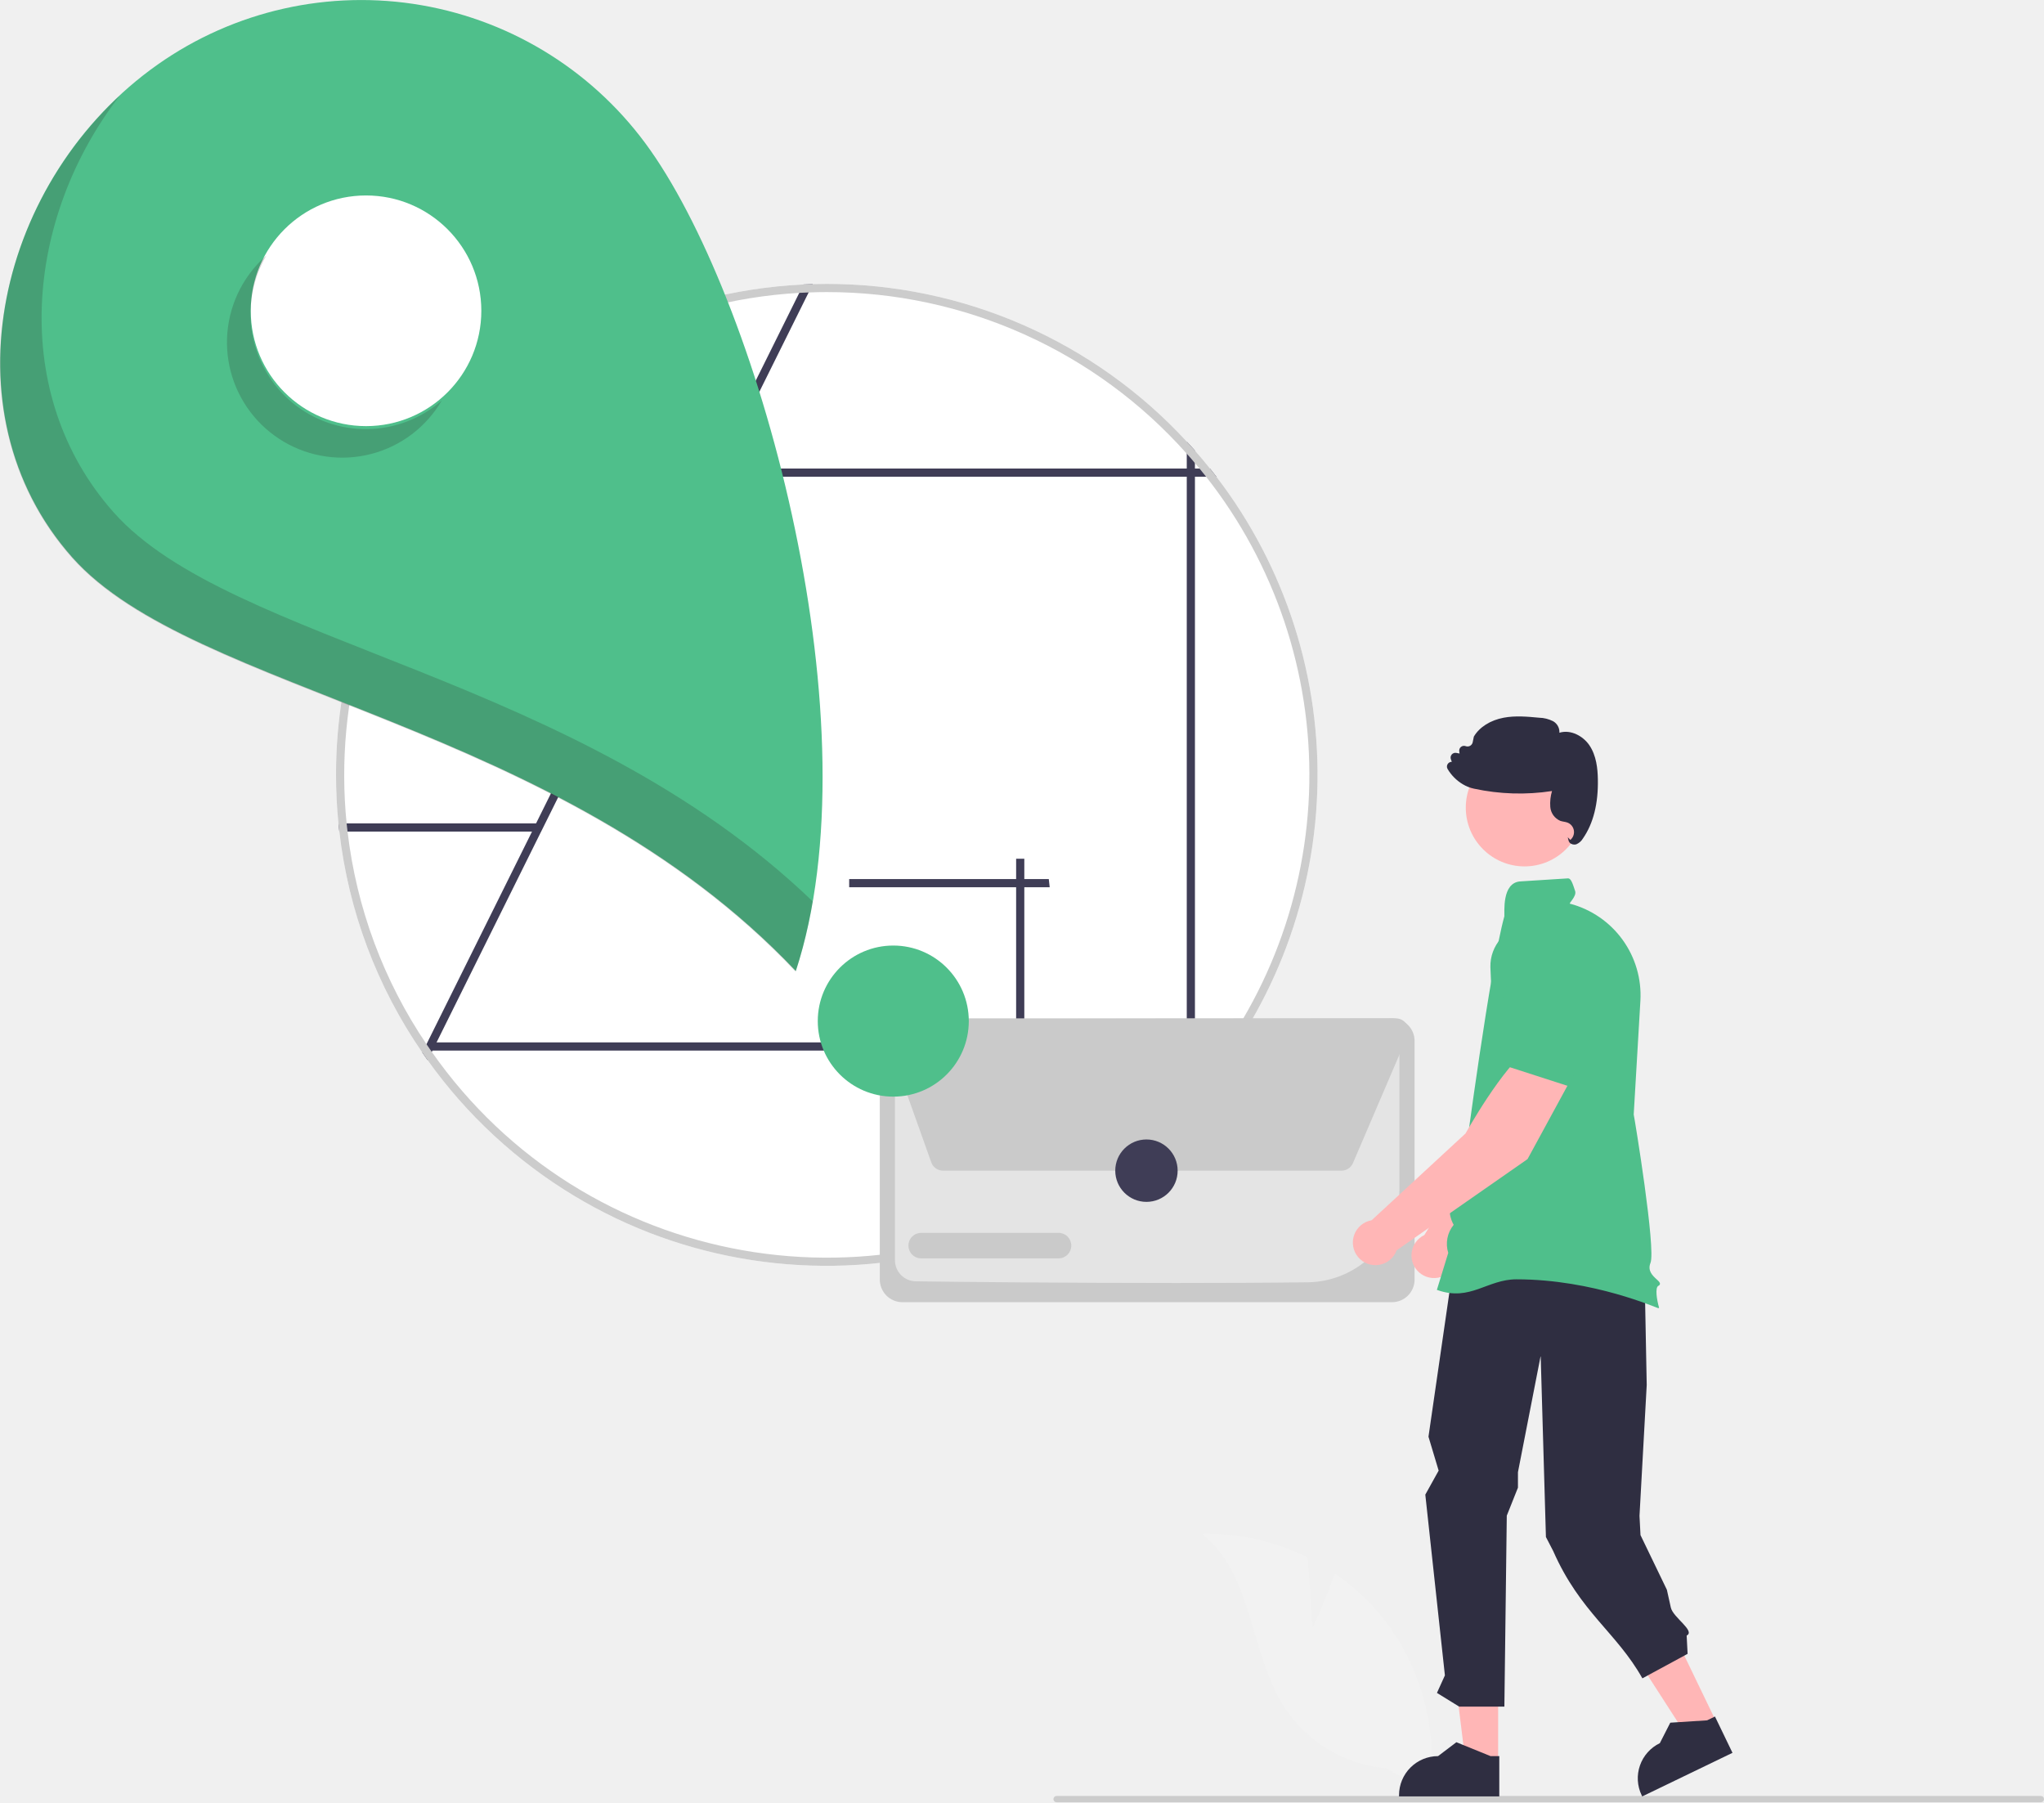
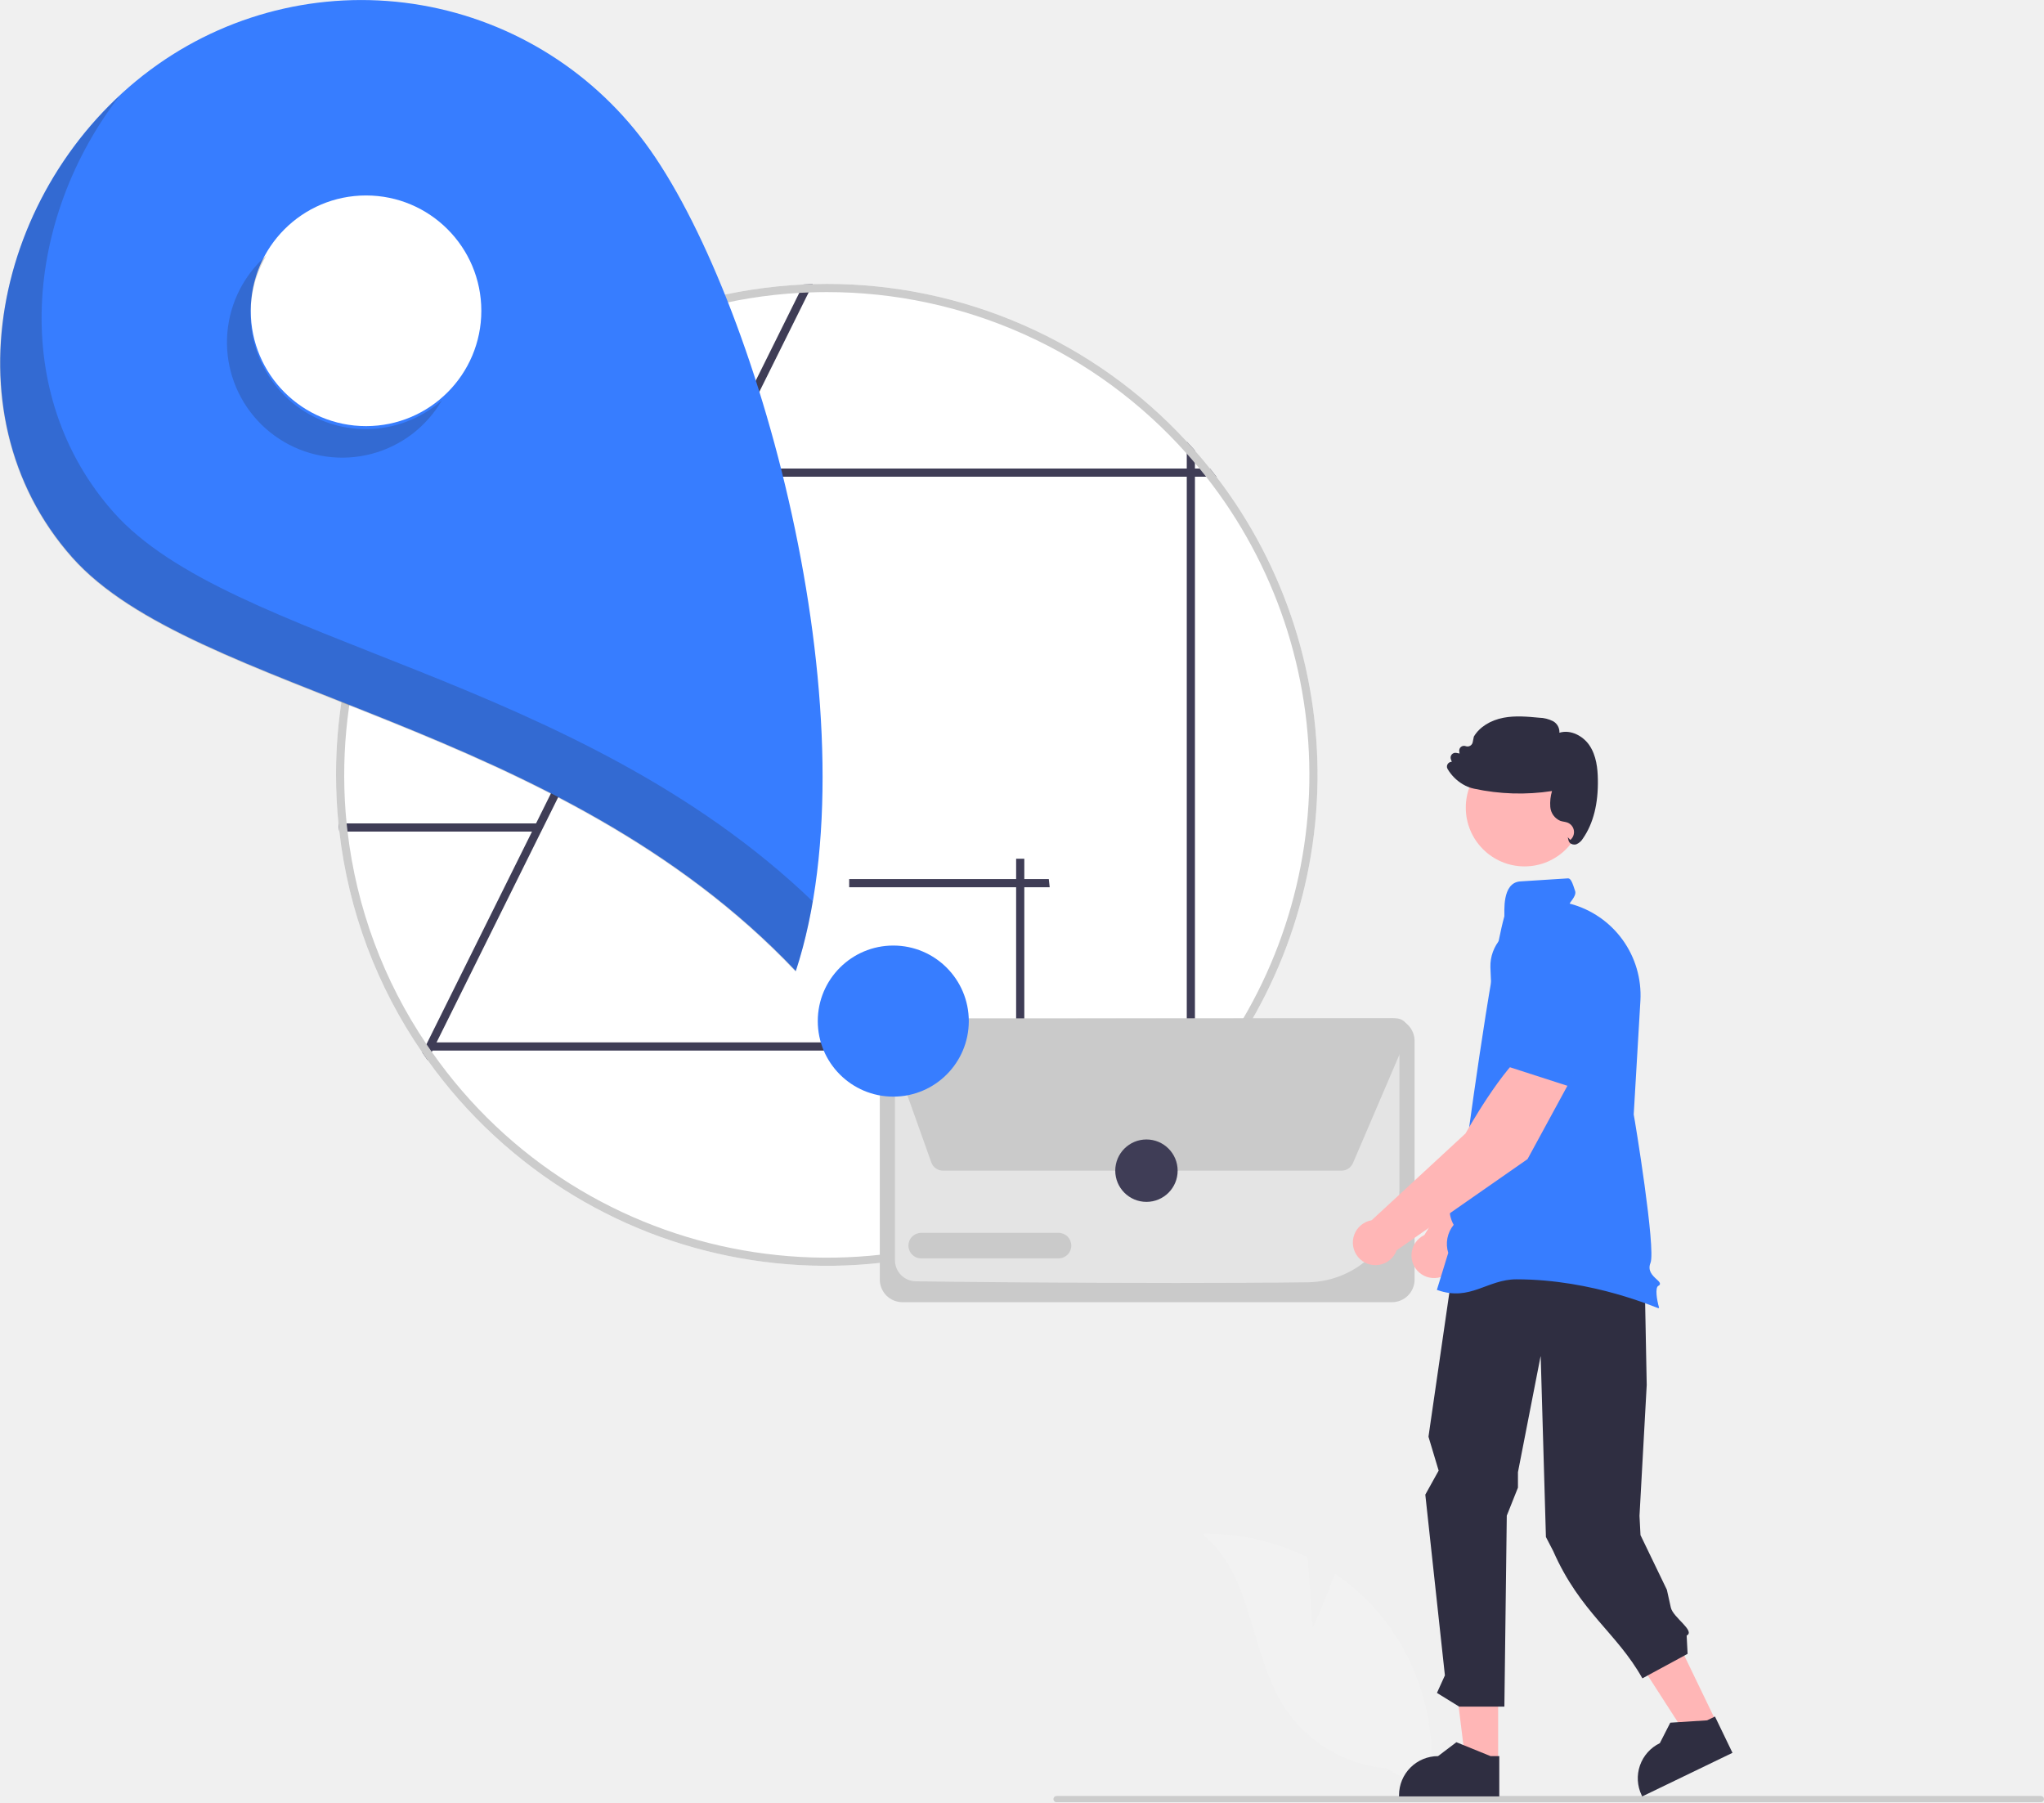
<svg xmlns="http://www.w3.org/2000/svg" width="414" height="365" viewBox="0 0 414 365" fill="none">
-   <g clip-path="url(#clip0_3534_358)">
-     <path d="M265.875 329.575L264.859 315.443C258.205 312.115 250.84 310.463 243.402 310.63C253.866 318.72 253.028 334.889 260.274 345.955C262.56 349.389 265.59 352.264 269.139 354.368C272.687 356.471 276.663 357.749 280.773 358.107L289.48 363.118C290.477 356.532 290.034 349.809 288.182 343.411C286.33 337.013 283.114 331.093 278.755 326.058C276.281 323.257 273.465 320.78 270.373 318.684C268.469 324.15 265.875 329.575 265.875 329.575Z" fill="#F2F2F2" />
-     <path d="M214.006 365H413.361C413.53 365 413.693 364.933 413.812 364.813C413.932 364.693 413.999 364.531 413.999 364.361C413.999 364.192 413.932 364.03 413.812 363.91C413.693 363.79 413.53 363.723 413.361 363.723H214.006C213.836 363.723 213.674 363.79 213.554 363.91C213.434 364.03 213.367 364.192 213.367 364.361C213.367 364.531 213.434 364.693 213.554 364.813C213.674 364.933 213.836 365 214.006 365Z" fill="#CCCCCC" />
-     <path d="M87.079 212.492V212.766H87.27C87.201 212.678 87.137 212.587 87.079 212.492ZM88.546 96.548C75.238 113.859 68.035 135.09 68.061 156.927C68.064 160.253 68.227 163.531 68.549 166.763C68.599 167.318 68.657 167.873 68.732 168.42C70.581 184.49 76.352 199.859 85.539 213.171C85.895 213.693 86.259 214.207 86.624 214.721C90.578 220.267 95.093 225.391 100.096 230.012C140.375 267.217 203.179 264.714 240.372 224.424C240.944 223.819 241.491 223.206 242.029 222.592C257.253 205.346 266.01 183.344 266.804 160.351C267.597 137.357 260.376 114.803 246.378 96.548C245.955 95.993 245.525 95.438 245.077 94.891C244.097 93.656 243.081 92.447 242.029 91.262C241.491 90.649 240.944 90.036 240.372 89.431C231.086 79.356 219.812 71.317 207.263 65.82C194.714 60.324 181.161 57.49 167.462 57.497C166.509 57.497 165.565 57.514 164.62 57.538C163.991 57.555 163.361 57.58 162.732 57.613C148.631 58.283 134.835 61.954 122.266 68.383C109.697 74.811 98.644 83.849 89.846 94.891C89.398 95.438 88.968 95.993 88.546 96.548ZM87.27 212.766C87.201 212.678 87.137 212.587 87.079 212.492V212.766H87.27Z" fill="white" />
-     <path d="M86.384 211.473L86.665 210.902L107.755 168.42V168.412L108.575 166.763V166.755L143.415 96.549V96.54L144.235 94.892L144.243 94.883L161.887 59.312L162.732 57.614C163.362 57.581 163.991 57.556 164.621 57.539L163.784 59.229L146.091 94.883V94.892L145.271 96.54V96.549L109.519 168.586L109.511 168.594L88.422 211.109L87.593 212.766L87.461 213.039L86.624 214.721C86.259 214.208 85.895 213.694 85.539 213.172L86.384 211.473Z" fill="#3F3D56" />
-     <path d="M109.163 166.763V168.42H68.731C68.656 167.873 68.599 167.318 68.549 166.763H109.163Z" fill="#3F3D56" />
-     <path d="M171.996 179.689V178.032H212.428C212.502 178.579 212.56 179.134 212.61 179.689H171.996Z" fill="#3F3D56" />
-     <path d="M205.812 173.916H207.469V214.359C206.922 214.434 206.367 214.492 205.812 214.542V173.916Z" fill="#3F3D56" />
-     <path d="M246.377 96.549C245.955 95.994 245.524 95.439 245.077 94.892H242.028V91.263C241.49 90.65 240.943 90.037 240.372 89.432V94.892H89.845C89.398 95.439 88.968 95.994 88.545 96.549H240.372V224.425C240.943 223.82 241.49 223.207 242.029 222.593V96.549H246.377Z" fill="#3F3D56" />
-     <path d="M241.199 211.107H87.076V212.765H241.199V211.107Z" fill="#3F3D56" />
-     <path d="M87.079 212.492V212.766H87.27C87.201 212.678 87.137 212.587 87.079 212.492ZM88.546 96.548C75.238 113.859 68.035 135.09 68.061 156.927C68.064 160.253 68.227 163.531 68.549 166.763C68.599 167.318 68.657 167.873 68.732 168.42C70.581 184.49 76.352 199.859 85.539 213.171C85.895 213.693 86.259 214.207 86.624 214.721C90.578 220.267 95.093 225.391 100.096 230.012C140.375 267.217 203.179 264.714 240.372 224.424C240.944 223.819 241.491 223.206 242.029 222.592C257.253 205.346 266.01 183.344 266.804 160.351C267.597 137.357 260.376 114.803 246.378 96.548C245.955 95.993 245.525 95.438 245.077 94.891C244.097 93.656 243.081 92.447 242.029 91.262C241.491 90.649 240.944 90.036 240.372 89.431C231.086 79.356 219.812 71.317 207.263 65.82C194.714 60.324 181.161 57.49 167.462 57.497C166.509 57.497 165.565 57.514 164.62 57.538C163.991 57.555 163.361 57.58 162.732 57.613C148.631 58.283 134.835 61.954 122.266 68.383C109.697 74.811 98.644 83.849 89.846 94.891C89.398 95.438 88.968 95.993 88.546 96.548ZM70.396 168.42C70.322 167.873 70.264 167.318 70.206 166.762C67.681 141.596 75.002 116.43 90.633 96.548C91.072 95.993 91.511 95.438 91.966 94.891C100.527 84.446 111.161 75.891 123.197 69.767C135.232 63.642 148.406 60.083 161.887 59.312C162.516 59.279 163.146 59.245 163.784 59.229C165.001 59.179 166.227 59.154 167.462 59.154C181.237 59.146 194.857 62.059 207.425 67.7C219.992 73.342 231.222 81.584 240.372 91.883C240.944 92.513 241.499 93.143 242.029 93.789C242.352 94.154 242.658 94.518 242.957 94.891C243.412 95.438 243.851 95.993 244.29 96.548C258.218 114.236 265.602 136.198 265.19 158.71C264.777 181.222 256.595 202.899 242.029 220.065C241.499 220.712 240.944 221.341 240.372 221.971C235.329 227.639 229.642 232.7 223.427 237.051C179.252 267.977 118.378 257.227 87.46 213.039C87.394 212.948 87.328 212.857 87.27 212.766C87.201 212.678 87.137 212.587 87.079 212.492C86.839 212.152 86.607 211.813 86.384 211.473C77.683 198.611 72.2 183.845 70.396 168.42ZM87.27 212.766C87.201 212.678 87.137 212.587 87.079 212.492V212.766H87.27Z" fill="#CCCCCC" />
-     <path d="M281.943 263.723H182.773C181.56 263.721 180.398 263.239 179.54 262.381C178.683 261.523 178.201 260.361 178.199 259.148V210.812C178.201 209.599 178.683 208.436 179.54 207.579C180.398 206.721 181.56 206.239 182.773 206.237H281.943C283.156 206.239 284.318 206.721 285.176 207.579C286.033 208.436 286.515 209.599 286.517 210.812V259.148C286.515 260.361 286.033 261.523 285.176 262.381C284.318 263.239 283.156 263.721 281.943 263.723Z" fill="#CACACA" />
-     <path d="M238.26 259.834C216.541 259.834 193.894 259.626 185.444 259.492C184.333 259.469 183.274 259.012 182.494 258.219C181.715 257.426 181.276 256.359 181.271 255.247V210.816C181.272 210.418 181.43 210.036 181.711 209.754C181.992 209.472 182.374 209.313 182.772 209.312H281.94C282.338 209.312 282.719 209.47 283.001 209.751C283.283 210.033 283.442 210.414 283.444 210.812V240.958C283.425 245.878 281.479 250.596 278.023 254.098C274.568 257.6 269.877 259.608 264.959 259.691C257.083 259.794 247.758 259.834 238.26 259.834Z" fill="#E4E4E4" />
-     <path d="M271.703 237.087H191.013C190.489 237.086 189.979 236.924 189.552 236.622C189.124 236.32 188.8 235.894 188.624 235.401L179.491 209.772C179.355 209.389 179.312 208.98 179.367 208.577C179.422 208.175 179.573 207.791 179.806 207.459C180.04 207.127 180.35 206.856 180.71 206.669C181.071 206.482 181.47 206.384 181.876 206.383L282.741 206.242H282.744C283.164 206.242 283.577 206.346 283.947 206.545C284.316 206.744 284.631 207.032 284.862 207.383C285.093 207.733 285.233 208.135 285.27 208.554C285.308 208.972 285.241 209.393 285.075 209.779L274.034 235.549C273.839 236.006 273.514 236.395 273.1 236.668C272.685 236.941 272.199 237.087 271.703 237.087Z" fill="#CACACA" />
-     <path d="M214.402 254.85H186.577C185.892 254.849 185.236 254.576 184.752 254.092C184.268 253.607 183.996 252.95 183.996 252.264C183.996 251.579 184.268 250.922 184.752 250.437C185.236 249.953 185.892 249.68 186.577 249.679H214.402C215.087 249.68 215.743 249.953 216.227 250.437C216.711 250.922 216.983 251.579 216.983 252.264C216.983 252.95 216.711 253.607 216.227 254.092C215.743 254.576 215.087 254.849 214.402 254.85Z" fill="#CACACA" />
-     <path d="M232.207 243.407C235.697 243.407 238.526 240.578 238.526 237.087C238.526 233.596 235.697 230.767 232.207 230.767C228.718 230.767 225.889 233.596 225.889 237.087C225.889 240.578 228.718 243.407 232.207 243.407Z" fill="#3F3D56" />
-     <path d="M31.941 13.069C47.466 2.133 66.699 -2.187 85.408 1.061C104.117 4.309 120.77 14.858 131.704 30.388C154.472 62.727 177.317 147.529 161.191 196.655C113.088 145.831 39.189 140.549 14.627 112.861C-11.617 83.276 -0.389 35.844 31.941 13.069Z" fill="#4FBF8B" />
-     <path d="M74.139 86.299C87.035 86.299 97.49 75.842 97.49 62.942C97.49 50.042 87.035 39.585 74.139 39.585C61.243 39.585 50.789 50.042 50.789 62.942C50.789 75.842 61.243 86.299 74.139 86.299Z" fill="white" />
-     <path d="M180.929 222.092C189.375 222.092 196.223 215.243 196.223 206.794C196.223 198.344 189.375 191.495 180.929 191.495C172.482 191.495 165.635 198.344 165.635 206.794C165.635 215.243 172.482 222.092 180.929 222.092Z" fill="#4FBF8B" />
-     <path opacity="0.2" d="M49.156 57.553C47.61 60.202 46.601 63.129 46.186 66.168C45.77 69.207 45.958 72.298 46.737 75.265C47.516 78.231 48.872 81.015 50.727 83.458C52.581 85.9 54.899 87.953 57.547 89.5C60.195 91.047 63.122 92.056 66.16 92.472C69.198 92.887 72.288 92.699 75.254 91.92C78.219 91.141 81.003 89.784 83.444 87.929C85.886 86.074 87.939 83.755 89.485 81.107C85.317 84.764 79.984 86.819 74.44 86.902C68.896 86.986 63.504 85.093 59.228 81.563C54.951 78.033 52.071 73.096 51.101 67.635C50.132 62.175 51.136 56.547 53.936 51.76C52.041 53.42 50.427 55.377 49.156 57.553Z" fill="#231F20" />
-     <path opacity="0.2" d="M14.583 112.972C39.145 140.66 113.044 145.941 161.146 196.765C162.648 192.117 163.803 187.364 164.604 182.545C116.525 136.342 46.74 130.502 23.009 103.751C1.77 79.808 5.076 44.178 24.244 19.387C-2.045 43.763 -9.468 85.859 14.583 112.972Z" fill="#231F20" />
-     <path d="M319.88 210.798L309.964 207.776C305.647 212.982 302.068 228.063 302.068 228.063L288.497 250.123C287.77 250.468 287.148 250.998 286.691 251.66C286.235 252.322 285.961 253.093 285.897 253.895C285.833 254.696 285.982 255.5 286.327 256.227C286.673 256.953 287.204 257.575 287.866 258.031C288.529 258.486 289.299 258.759 290.101 258.822C290.902 258.885 291.706 258.736 292.432 258.389C293.157 258.043 293.779 257.511 294.233 256.848C294.688 256.185 294.96 255.413 295.022 254.611L315.562 229.668L319.88 210.798Z" fill="#FFB6B6" />
-     <path d="M319.69 213.205L321.522 198.19L317.415 191.328C316.603 189.984 315.432 188.893 314.034 188.18C312.636 187.466 311.066 187.158 309.501 187.291C307.382 187.484 305.416 188.475 303.999 190.064C302.583 191.653 301.822 193.72 301.871 195.848C302.025 202.301 303.042 210.462 307.008 212.693L307.049 212.715L319.69 213.205Z" fill="#4FBF8B" />
-     <path d="M347.703 348.884L341.757 351.754L327.855 330.178L336.632 325.94L347.703 348.884Z" fill="#FFB6B6" />
-     <path d="M350.906 354.987L332.62 363.816L332.508 363.585C331.597 361.696 331.473 359.524 332.164 357.544C332.854 355.564 334.302 353.94 336.19 353.029L338.307 348.881L345.762 348.407L347.359 347.636L350.906 354.987Z" fill="#2F2E41" />
-     <path d="M303.439 356.926L296.837 356.925L293.695 331.449L303.441 331.45L303.439 356.926Z" fill="#FFB6B6" />
-     <path d="M303.672 363.816L283.367 363.816V363.559C283.367 361.462 284.2 359.452 285.682 357.969C287.164 356.487 289.174 355.654 291.27 355.653H291.271L294.98 352.839L301.9 355.654L303.672 355.654L303.672 363.816Z" fill="#2F2E41" />
-     <path d="M296.897 238.772L289.33 290.965L291.39 297.832L288.688 302.696L292.656 339.304L291.045 342.852L295.545 345.628H304.703L305.189 306.957L307.451 301.28V298.151L312.055 274.57L313.118 311.279L314.588 314.115C320.064 326.543 327.441 330.613 332.656 339.902L341.814 334.941L341.622 331.24C343.462 330.308 338.86 327.585 338.417 325.57L337.616 321.963L332.274 310.894L332.071 306.996L333.533 280.484L332.845 244.781L320.832 235.593L296.897 238.772Z" fill="#2F2E41" />
-     <path d="M308.784 175.465C315.355 175.465 320.682 170.137 320.682 163.564C320.682 156.991 315.355 151.663 308.784 151.663C302.213 151.663 296.887 156.991 296.887 163.564C296.887 170.137 302.213 175.465 308.784 175.465Z" fill="#FFB6B6" />
-     <path d="M291.205 261.287L291.031 261.227L293.334 253.74C293.032 252.776 292.974 251.751 293.166 250.759C293.358 249.766 293.794 248.837 294.434 248.055C294.061 247.41 292.526 244.365 295.026 241.778C294.877 241.023 294.125 236.558 296.749 234.375C296.749 234.375 301.84 195.774 304.696 185.578C304.779 184.832 304.11 178.741 307.951 178.503C309.977 178.377 313.017 178.184 317.579 177.89C318.169 177.848 318.514 178.843 319.037 180.464C319.392 181.56 317.569 183.058 318.01 183.033L318.041 183.031L318.071 183.039C322.327 184.18 326.061 186.753 328.644 190.324C331.227 193.895 332.502 198.246 332.255 202.647L330.899 225.712C331.104 226.64 335.424 252.942 334.295 255.765C333.654 257.367 334.746 258.365 335.544 259.093C335.955 259.468 336.251 259.739 336.21 260.036C336.193 260.118 336.157 260.194 336.103 260.257C336.049 260.321 335.98 260.369 335.902 260.399C335.181 260.76 335.579 263.235 336.001 264.71L336.043 264.86L335.904 264.932C335.743 265.015 322.832 259.091 307.148 259.091C301.236 259.091 297.818 263.595 291.205 261.287Z" fill="#4FBF8B" />
-     <path d="M318.213 170.881C318.09 170.818 317.981 170.729 317.894 170.62C317.807 170.512 317.743 170.387 317.708 170.252L317.538 169.561L318.06 170.105C318.339 169.874 318.552 169.573 318.678 169.233C318.804 168.894 318.838 168.527 318.777 168.17C318.716 167.813 318.561 167.478 318.33 167.2C318.098 166.921 317.797 166.709 317.457 166.584C317.228 166.507 316.992 166.45 316.753 166.413C316.503 166.373 316.257 166.313 316.016 166.235C315.453 165.991 314.968 165.598 314.612 165.099C314.257 164.599 314.045 164.011 313.999 163.4C313.922 162.321 314.042 161.237 314.352 160.201C309.102 161.008 303.749 160.847 298.557 159.726C297.757 159.558 296.991 159.256 296.29 158.835C295.008 158.074 293.941 157 293.188 155.713C293.089 155.539 293.048 155.338 293.071 155.139C293.093 154.941 293.179 154.755 293.315 154.608C293.41 154.506 293.525 154.424 293.652 154.368C293.78 154.312 293.918 154.282 294.057 154.282L293.867 153.767C293.807 153.606 293.792 153.432 293.821 153.264C293.851 153.095 293.925 152.937 294.035 152.806C294.146 152.675 294.289 152.575 294.45 152.518C294.612 152.46 294.785 152.446 294.954 152.478L295.627 152.604L295.562 152.156C295.538 151.99 295.558 151.819 295.62 151.662C295.681 151.506 295.783 151.368 295.914 151.262C296.045 151.156 296.202 151.087 296.368 151.06C296.535 151.033 296.705 151.051 296.863 151.11C297.007 151.164 297.162 151.187 297.316 151.176C297.47 151.164 297.619 151.12 297.755 151.046C297.89 150.971 298.007 150.868 298.099 150.744C298.19 150.619 298.254 150.477 298.285 150.325L298.516 149.2L298.54 149.141C299.679 147.242 301.868 145.862 304.544 145.355C306.932 144.902 309.369 145.131 311.727 145.352C312.726 145.372 313.708 145.62 314.598 146.077C315.001 146.309 315.331 146.649 315.552 147.058C315.773 147.467 315.876 147.93 315.85 148.394C318.171 147.68 320.662 149.103 321.893 150.895C323.358 153.027 323.594 155.701 323.637 157.792C323.738 162.736 322.72 166.78 320.611 169.814C320.309 170.329 319.852 170.736 319.305 170.975C319.166 171.022 319.02 171.045 318.873 171.045C318.643 171.046 318.416 170.99 318.213 170.881Z" fill="#2F2E41" />
-     <path d="M318.642 217.741L309.909 212.154C304.348 216.002 296.833 229.556 296.833 229.556L277.812 247.133C277.02 247.269 276.277 247.612 275.659 248.126C275.041 248.64 274.57 249.309 274.292 250.063C274.014 250.818 273.94 251.632 274.077 252.425C274.214 253.217 274.557 253.96 275.072 254.577C275.587 255.195 276.255 255.666 277.01 255.943C277.765 256.22 278.579 256.293 279.371 256.155C280.163 256.017 280.905 255.673 281.522 255.157C282.138 254.642 282.609 253.972 282.885 253.217L309.393 234.745L318.642 217.741Z" fill="#FFB6B6" />
-     <path d="M317.808 220.008L323.625 206.044L321.521 198.328C321.103 196.815 320.269 195.448 319.115 194.384C317.961 193.32 316.533 192.599 314.991 192.304C312.898 191.918 310.737 192.342 308.945 193.489C307.152 194.636 305.862 196.421 305.335 198.484C303.742 204.739 302.519 212.872 305.736 216.09L305.769 216.123L317.808 220.008Z" fill="#4FBF8B" />
+   <g clip-path="url(#clip0_246_1619)">
+     <mask id="mask0_246_1619" style="mask-type:luminance" maskUnits="userSpaceOnUse" x="0" y="0" width="414" height="365">
+       <path d="M414 0H0V365H414V0Z" fill="white" />
+     </mask>
+     <g mask="url(#mask0_246_1619)">
+       <path d="M265.875 329.575L264.859 315.443C258.205 312.115 250.84 310.463 243.402 310.63C253.866 318.72 253.028 334.889 260.274 345.955C262.56 349.389 265.59 352.264 269.139 354.368C272.687 356.471 276.663 357.749 280.773 358.107L289.48 363.118C290.477 356.532 290.034 349.809 288.182 343.411C286.33 337.013 283.114 331.093 278.755 326.058C276.281 323.257 273.465 320.78 270.373 318.684C268.469 324.15 265.875 329.575 265.875 329.575Z" fill="#F2F2F2" />
+       <path d="M214.006 365H413.361C413.53 365 413.693 364.933 413.812 364.813C413.932 364.693 413.999 364.531 413.999 364.361C413.999 364.192 413.932 364.03 413.812 363.91C413.693 363.79 413.53 363.723 413.361 363.723H214.006C213.836 363.723 213.674 363.79 213.554 363.91C213.434 364.03 213.367 364.192 213.367 364.361C213.367 364.531 213.434 364.693 213.554 364.813C213.674 364.933 213.836 365 214.006 365Z" fill="#CCCCCC" />
+       <path d="M87.079 212.492V212.766H87.27C87.201 212.678 87.137 212.587 87.079 212.492ZM88.546 96.548C75.238 113.859 68.035 135.09 68.061 156.927C68.064 160.253 68.227 163.531 68.549 166.763C68.599 167.318 68.657 167.873 68.732 168.42C70.581 184.49 76.352 199.859 85.539 213.171C85.895 213.693 86.259 214.207 86.624 214.721C90.578 220.267 95.093 225.391 100.096 230.012C140.375 267.217 203.179 264.714 240.372 224.424C240.944 223.819 241.491 223.206 242.029 222.592C257.253 205.346 266.01 183.344 266.804 160.351C267.597 137.357 260.376 114.803 246.378 96.548C245.955 95.993 245.525 95.438 245.077 94.891C244.097 93.656 243.081 92.447 242.029 91.262C241.491 90.649 240.944 90.036 240.372 89.431C231.086 79.356 219.812 71.317 207.263 65.82C194.714 60.324 181.161 57.49 167.462 57.497C166.509 57.497 165.565 57.514 164.62 57.538C163.991 57.555 163.361 57.58 162.732 57.613C148.631 58.283 134.835 61.954 122.266 68.383C109.697 74.811 98.644 83.849 89.846 94.891C89.398 95.438 88.968 95.993 88.546 96.548ZM87.27 212.766C87.201 212.678 87.137 212.587 87.079 212.492V212.766H87.27Z" fill="white" />
+       <path d="M86.384 211.473L86.665 210.902L107.755 168.42V168.412L108.575 166.763V166.755L143.415 96.549V96.54L144.235 94.892L144.243 94.883L161.887 59.312L162.732 57.614C163.362 57.581 163.991 57.556 164.621 57.539L163.784 59.229L146.091 94.883V94.892L145.271 96.54V96.549L109.519 168.586L109.511 168.594L88.422 211.109L87.593 212.766L87.461 213.039L86.624 214.721C86.259 214.208 85.895 213.694 85.539 213.172L86.384 211.473Z" fill="#3F3D56" />
+       <path d="M109.163 166.763V168.42H68.731C68.656 167.873 68.599 167.318 68.549 166.763H109.163Z" fill="#3F3D56" />
+       <path d="M171.996 179.689V178.032H212.428C212.502 178.579 212.56 179.134 212.61 179.689H171.996Z" fill="#3F3D56" />
+       <path d="M205.812 173.916H207.469V214.359C206.922 214.434 206.368 214.492 205.812 214.542V173.916Z" fill="#3F3D56" />
+       <path d="M246.377 96.549C245.955 95.994 245.524 95.439 245.077 94.892H242.028V91.263C241.49 90.65 240.943 90.037 240.372 89.432V94.892H89.845C89.398 95.439 88.968 95.994 88.545 96.549H240.372V224.425C240.943 223.82 241.49 223.207 242.029 222.593V96.549H246.377Z" fill="#3F3D56" />
+       <path d="M241.199 211.107H87.076V212.765H241.199V211.107Z" fill="#3F3D56" />
+       <path d="M87.079 212.492V212.766H87.27C87.201 212.678 87.137 212.587 87.079 212.492ZM88.546 96.548C75.238 113.859 68.035 135.09 68.061 156.927C68.064 160.253 68.227 163.531 68.549 166.763C68.599 167.318 68.657 167.873 68.732 168.42C70.581 184.49 76.352 199.859 85.539 213.171C85.895 213.693 86.259 214.207 86.624 214.721C90.578 220.267 95.093 225.391 100.096 230.012C140.375 267.217 203.179 264.714 240.372 224.424C240.944 223.819 241.491 223.206 242.029 222.592C257.253 205.346 266.01 183.344 266.804 160.351C267.597 137.357 260.376 114.803 246.378 96.548C245.955 95.993 245.525 95.438 245.077 94.891C244.097 93.656 243.081 92.447 242.029 91.262C241.491 90.649 240.944 90.036 240.372 89.431C231.086 79.356 219.812 71.317 207.263 65.82C194.714 60.324 181.161 57.49 167.462 57.497C166.509 57.497 165.565 57.514 164.62 57.538C163.991 57.555 163.361 57.58 162.732 57.613C148.631 58.283 134.835 61.954 122.266 68.383C109.697 74.811 98.644 83.849 89.846 94.891C89.398 95.438 88.968 95.993 88.546 96.548ZM70.396 168.42C70.322 167.873 70.264 167.318 70.206 166.762C67.681 141.596 75.002 116.43 90.633 96.548C91.072 95.993 91.511 95.438 91.966 94.891C100.527 84.446 111.161 75.891 123.197 69.767C135.232 63.642 148.406 60.083 161.887 59.312C162.516 59.279 163.146 59.245 163.784 59.229C165.001 59.179 166.227 59.154 167.462 59.154C181.237 59.146 194.857 62.059 207.425 67.7C219.992 73.342 231.222 81.584 240.372 91.883C240.944 92.513 241.499 93.143 242.029 93.789C242.352 94.154 242.658 94.518 242.957 94.891C243.412 95.438 243.851 95.993 244.29 96.548C258.218 114.236 265.602 136.198 265.19 158.71C264.777 181.222 256.595 202.899 242.029 220.065C241.499 220.712 240.944 221.341 240.372 221.971C235.329 227.639 229.642 232.7 223.427 237.051C179.252 267.977 118.378 257.227 87.46 213.039C87.394 212.948 87.328 212.857 87.27 212.766C87.201 212.678 87.137 212.587 87.079 212.492C86.839 212.152 86.607 211.813 86.384 211.473C77.683 198.611 72.2 183.845 70.396 168.42ZM87.27 212.766C87.201 212.678 87.137 212.587 87.079 212.492V212.766H87.27Z" fill="#CCCCCC" />
+       <path d="M281.943 263.723H182.773C181.56 263.721 180.398 263.239 179.54 262.381C178.683 261.523 178.201 260.361 178.199 259.148V210.812C178.201 209.599 178.683 208.436 179.54 207.579C180.398 206.721 181.56 206.239 182.773 206.237H281.943C283.156 206.239 284.318 206.721 285.176 207.579C286.033 208.436 286.515 209.599 286.517 210.812V259.148C286.515 260.361 286.033 261.523 285.176 262.381C284.318 263.239 283.156 263.721 281.943 263.723Z" fill="#CACACA" />
+       <path d="M238.26 259.834C216.541 259.834 193.894 259.626 185.444 259.492C184.333 259.469 183.274 259.012 182.494 258.219C181.715 257.426 181.276 256.359 181.271 255.247V210.816C181.272 210.418 181.43 210.036 181.711 209.754C181.992 209.472 182.374 209.313 182.772 209.312H281.94C282.338 209.312 282.719 209.47 283.001 209.751C283.283 210.033 283.442 210.414 283.444 210.812V240.958C283.425 245.878 281.479 250.596 278.023 254.098C274.568 257.6 269.878 259.608 264.96 259.691C257.084 259.794 247.758 259.834 238.26 259.834Z" fill="#E4E4E4" />
+       <path d="M271.703 237.087H191.013C190.489 237.086 189.979 236.924 189.552 236.622C189.124 236.32 188.8 235.894 188.624 235.401L179.491 209.772C179.355 209.389 179.312 208.98 179.367 208.577C179.422 208.175 179.573 207.791 179.806 207.459C180.04 207.127 180.35 206.856 180.71 206.669C181.071 206.482 181.47 206.384 181.876 206.383L282.741 206.242H282.744C283.164 206.242 283.577 206.346 283.947 206.545C284.316 206.744 284.631 207.032 284.862 207.383C285.093 207.733 285.233 208.135 285.27 208.554C285.308 208.972 285.241 209.393 285.075 209.779L274.034 235.549C273.839 236.006 273.514 236.395 273.1 236.668C272.685 236.941 272.199 237.087 271.703 237.087Z" fill="#CACACA" />
+       <path d="M214.402 254.85H186.577C185.892 254.849 185.236 254.576 184.752 254.092C184.268 253.607 183.996 252.95 183.996 252.264C183.996 251.579 184.268 250.922 184.752 250.437C185.236 249.953 185.892 249.68 186.577 249.679H214.402C215.087 249.68 215.743 249.953 216.227 250.437C216.711 250.922 216.983 251.579 216.983 252.264C216.983 252.95 216.711 253.607 216.227 254.092C215.743 254.576 215.087 254.849 214.402 254.85Z" fill="#CACACA" />
+       <path d="M232.207 243.407C235.697 243.407 238.526 240.578 238.526 237.087C238.526 233.596 235.697 230.767 232.207 230.767C228.718 230.767 225.889 233.596 225.889 237.087C225.889 240.578 228.718 243.407 232.207 243.407Z" fill="#3F3D56" />
+       <path d="M31.941 13.069C47.466 2.133 66.699 -2.187 85.408 1.061C104.117 4.309 120.77 14.858 131.704 30.388C154.472 62.727 177.317 147.529 161.191 196.655C113.088 145.831 39.189 140.549 14.627 112.861C-11.617 83.276 -0.389 35.844 31.941 13.069Z" fill="#377DFF" />
+       <path d="M74.139 86.299C87.035 86.299 97.49 75.842 97.49 62.942C97.49 50.042 87.035 39.585 74.139 39.585C61.243 39.585 50.789 50.042 50.789 62.942C50.789 75.842 61.243 86.299 74.139 86.299Z" fill="white" />
+       <path d="M180.929 222.092C189.375 222.092 196.223 215.243 196.223 206.794C196.223 198.344 189.375 191.495 180.929 191.495C172.482 191.495 165.635 198.344 165.635 206.794C165.635 215.243 172.482 222.092 180.929 222.092Z" fill="#377DFF" />
+       <path opacity="0.2" d="M49.156 57.553C47.61 60.202 46.601 63.129 46.186 66.168C45.77 69.207 45.958 72.298 46.737 75.265C47.516 78.231 48.872 81.015 50.727 83.458C52.581 85.9 54.899 87.953 57.547 89.5C60.195 91.047 63.122 92.056 66.16 92.472C69.198 92.887 72.288 92.699 75.254 91.92C78.219 91.141 81.003 89.784 83.444 87.929C85.886 86.074 87.939 83.755 89.485 81.107C85.317 84.764 79.984 86.819 74.44 86.902C68.896 86.986 63.504 85.093 59.228 81.563C54.951 78.033 52.071 73.096 51.101 67.635C50.132 62.175 51.136 56.547 53.936 51.76C52.041 53.42 50.427 55.377 49.156 57.553Z" fill="#231F20" />
+       <path opacity="0.2" d="M14.583 112.972C39.145 140.66 113.044 145.941 161.146 196.765C162.648 192.117 163.803 187.364 164.604 182.545C116.525 136.342 46.74 130.502 23.009 103.751C1.77 79.808 5.076 44.178 24.244 19.387C-2.045 43.763 -9.468 85.859 14.583 112.972Z" fill="#231F20" />
+       <path d="M319.88 210.798L309.964 207.776C305.647 212.982 302.068 228.063 302.068 228.063L288.497 250.123C287.77 250.468 287.148 250.998 286.691 251.66C286.235 252.322 285.961 253.093 285.897 253.895C285.833 254.696 285.982 255.5 286.327 256.227C286.673 256.953 287.204 257.575 287.866 258.031C288.529 258.486 289.299 258.759 290.101 258.822C290.902 258.885 291.706 258.736 292.432 258.389C293.157 258.043 293.779 257.511 294.233 256.848C294.688 256.185 294.96 255.413 295.022 254.611L315.562 229.668L319.88 210.798Z" fill="#FFB6B6" />
+       <path d="M319.69 213.205L321.522 198.19L317.415 191.328C316.603 189.984 315.432 188.893 314.034 188.18C312.636 187.466 311.066 187.158 309.501 187.291C307.382 187.484 305.416 188.475 303.999 190.064C302.583 191.653 301.822 193.72 301.871 195.848C302.025 202.301 303.042 210.462 307.008 212.693L307.049 212.715L319.69 213.205Z" fill="#377DFF" />
+       <path d="M347.703 348.884L341.757 351.754L327.855 330.178L336.632 325.94L347.703 348.884Z" fill="#FFB6B6" />
+       <path d="M350.906 354.987L332.62 363.816L332.508 363.585C331.597 361.696 331.473 359.524 332.164 357.544C332.854 355.564 334.302 353.94 336.19 353.029L338.307 348.881L345.762 348.407L347.359 347.636L350.906 354.987Z" fill="#2F2E41" />
+       <path d="M303.439 356.926L296.837 356.925L293.695 331.449L303.441 331.45L303.439 356.926Z" fill="#FFB6B6" />
+       <path d="M303.672 363.816H283.367V363.559C283.367 361.462 284.2 359.452 285.682 357.969C287.164 356.487 289.174 355.654 291.27 355.653H291.271L294.98 352.839L301.9 355.654H303.672V363.816Z" fill="#2F2E41" />
+       <path d="M296.897 238.772L289.329 290.965L291.39 297.832L288.688 302.696L292.656 339.304L291.045 342.852L295.545 345.628H304.703L305.189 306.957L307.451 301.28V298.151L312.055 274.57L313.118 311.279L314.588 314.115C320.064 326.543 327.441 330.613 332.656 339.902L341.814 334.941L341.622 331.24C343.462 330.308 338.86 327.585 338.417 325.57L337.616 321.963L332.273 310.894L332.071 306.996L333.533 280.484L332.845 244.781L320.832 235.593L296.897 238.772Z" fill="#2F2E41" />
+       <path d="M308.784 175.465C315.355 175.465 320.682 170.137 320.682 163.564C320.682 156.991 315.355 151.663 308.784 151.663C302.213 151.663 296.887 156.991 296.887 163.564C296.887 170.137 302.213 175.465 308.784 175.465Z" fill="#FFB6B6" />
+       <path d="M291.205 261.287L291.031 261.227L293.334 253.74C293.032 252.776 292.974 251.751 293.166 250.759C293.358 249.766 293.794 248.837 294.434 248.055C294.061 247.41 292.526 244.365 295.026 241.778C294.877 241.023 294.125 236.558 296.749 234.375C296.749 234.375 301.84 195.774 304.696 185.578C304.779 184.832 304.11 178.741 307.951 178.503C309.977 178.377 313.017 178.184 317.579 177.89C318.169 177.848 318.514 178.843 319.037 180.464C319.392 181.56 317.569 183.058 318.01 183.033L318.041 183.031L318.071 183.039C322.327 184.18 326.061 186.753 328.644 190.324C331.227 193.895 332.502 198.246 332.255 202.647L330.899 225.712C331.104 226.64 335.424 252.942 334.295 255.765C333.654 257.367 334.746 258.365 335.544 259.093C335.955 259.468 336.251 259.739 336.21 260.036C336.193 260.118 336.157 260.194 336.103 260.257C336.049 260.321 335.98 260.369 335.902 260.399C335.181 260.76 335.579 263.235 336.001 264.71L336.043 264.86L335.904 264.932C335.743 265.015 322.832 259.091 307.148 259.091C301.236 259.091 297.818 263.595 291.205 261.287Z" fill="#377DFF" />
+       <path d="M318.213 170.881C318.09 170.818 317.981 170.729 317.894 170.62C317.807 170.512 317.743 170.387 317.708 170.252L317.538 169.561L318.06 170.105C318.339 169.874 318.552 169.573 318.678 169.233C318.804 168.894 318.838 168.527 318.777 168.17C318.716 167.813 318.561 167.478 318.33 167.2C318.098 166.921 317.797 166.709 317.457 166.584C317.228 166.507 316.992 166.45 316.753 166.413C316.503 166.373 316.257 166.313 316.016 166.235C315.453 165.991 314.968 165.598 314.612 165.099C314.257 164.599 314.045 164.011 313.999 163.4C313.922 162.321 314.042 161.237 314.352 160.201C309.102 161.008 303.749 160.847 298.557 159.726C297.757 159.558 296.991 159.256 296.29 158.835C295.008 158.074 293.941 157 293.188 155.713C293.089 155.539 293.048 155.338 293.071 155.139C293.093 154.941 293.179 154.755 293.315 154.608C293.41 154.506 293.525 154.424 293.652 154.368C293.78 154.312 293.918 154.282 294.057 154.282L293.867 153.767C293.807 153.606 293.792 153.432 293.821 153.264C293.851 153.095 293.925 152.937 294.035 152.806C294.146 152.675 294.289 152.575 294.45 152.518C294.612 152.46 294.785 152.446 294.954 152.478L295.627 152.604L295.562 152.156C295.538 151.99 295.558 151.819 295.62 151.662C295.681 151.506 295.783 151.368 295.914 151.262C296.045 151.156 296.202 151.087 296.368 151.06C296.535 151.033 296.705 151.051 296.863 151.11C297.007 151.164 297.162 151.187 297.316 151.176C297.47 151.164 297.619 151.12 297.755 151.046C297.89 150.971 298.007 150.868 298.099 150.744C298.19 150.619 298.254 150.477 298.285 150.325L298.516 149.2L298.54 149.141C299.679 147.242 301.868 145.862 304.544 145.355C306.932 144.902 309.369 145.131 311.727 145.352C312.726 145.372 313.708 145.62 314.598 146.077C315.001 146.309 315.331 146.649 315.552 147.058C315.773 147.467 315.876 147.93 315.85 148.394C318.171 147.68 320.662 149.103 321.893 150.895C323.358 153.027 323.594 155.701 323.637 157.792C323.738 162.736 322.72 166.78 320.611 169.814C320.309 170.329 319.852 170.736 319.305 170.975C319.166 171.022 319.02 171.045 318.873 171.045C318.643 171.046 318.416 170.99 318.213 170.881Z" fill="#2F2E41" />
+       <path d="M318.642 217.741L309.909 212.154C304.348 216.002 296.833 229.556 296.833 229.556L277.812 247.133C277.02 247.269 276.277 247.612 275.659 248.126C275.041 248.64 274.57 249.309 274.292 250.063C274.014 250.818 273.94 251.632 274.077 252.425C274.214 253.217 274.557 253.96 275.072 254.577C275.587 255.195 276.255 255.666 277.01 255.943C277.765 256.22 278.579 256.293 279.371 256.155C280.163 256.017 280.905 255.673 281.522 255.157C282.138 254.642 282.609 253.972 282.885 253.217L309.393 234.745L318.642 217.741Z" fill="#FFB6B6" />
+       <path d="M317.808 220.008L323.625 206.044L321.521 198.328C321.103 196.815 320.269 195.448 319.115 194.384C317.961 193.32 316.533 192.599 314.991 192.304C312.898 191.918 310.737 192.342 308.945 193.489C307.152 194.636 305.862 196.421 305.335 198.484C303.742 204.739 302.519 212.872 305.736 216.09L305.769 216.123L317.808 220.008Z" fill="#377DFF" />
+     </g>
  </g>
  <defs>
-     <clipPath id="clip0_3534_358">
+     <clipPath id="clip0_246_1619">
      <rect width="414" height="365" fill="white" />
    </clipPath>
  </defs>
</svg>
